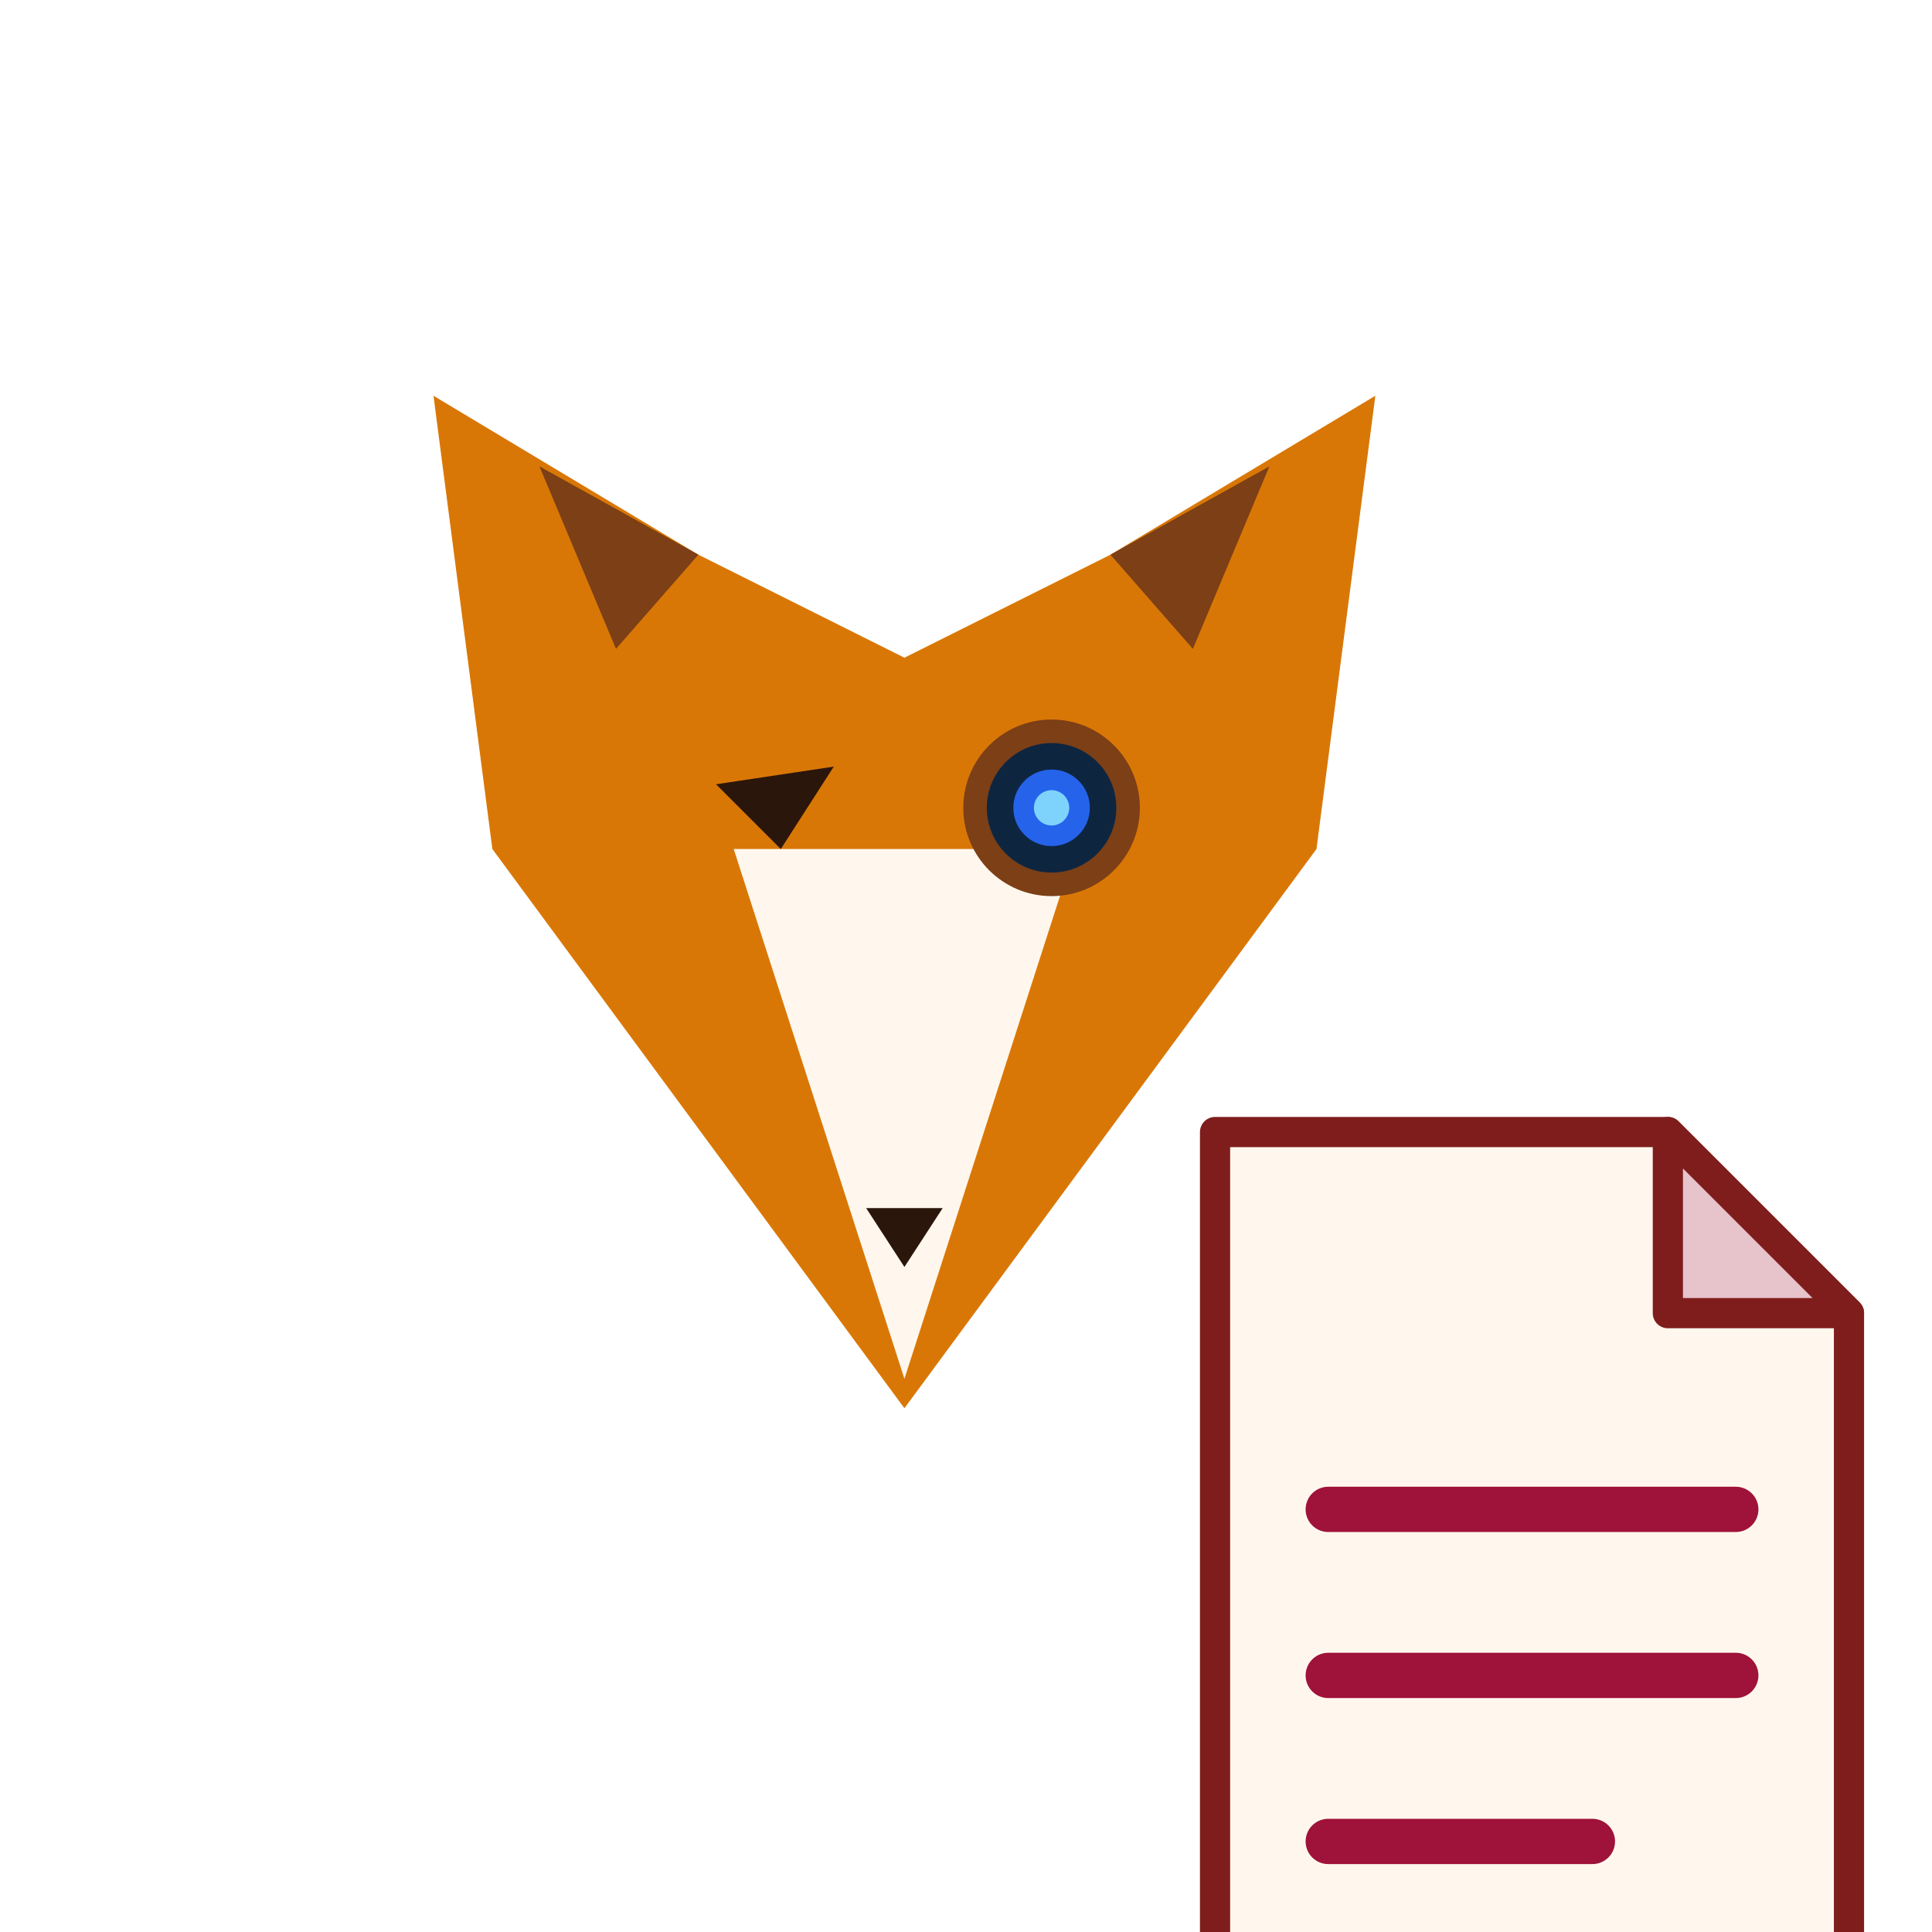
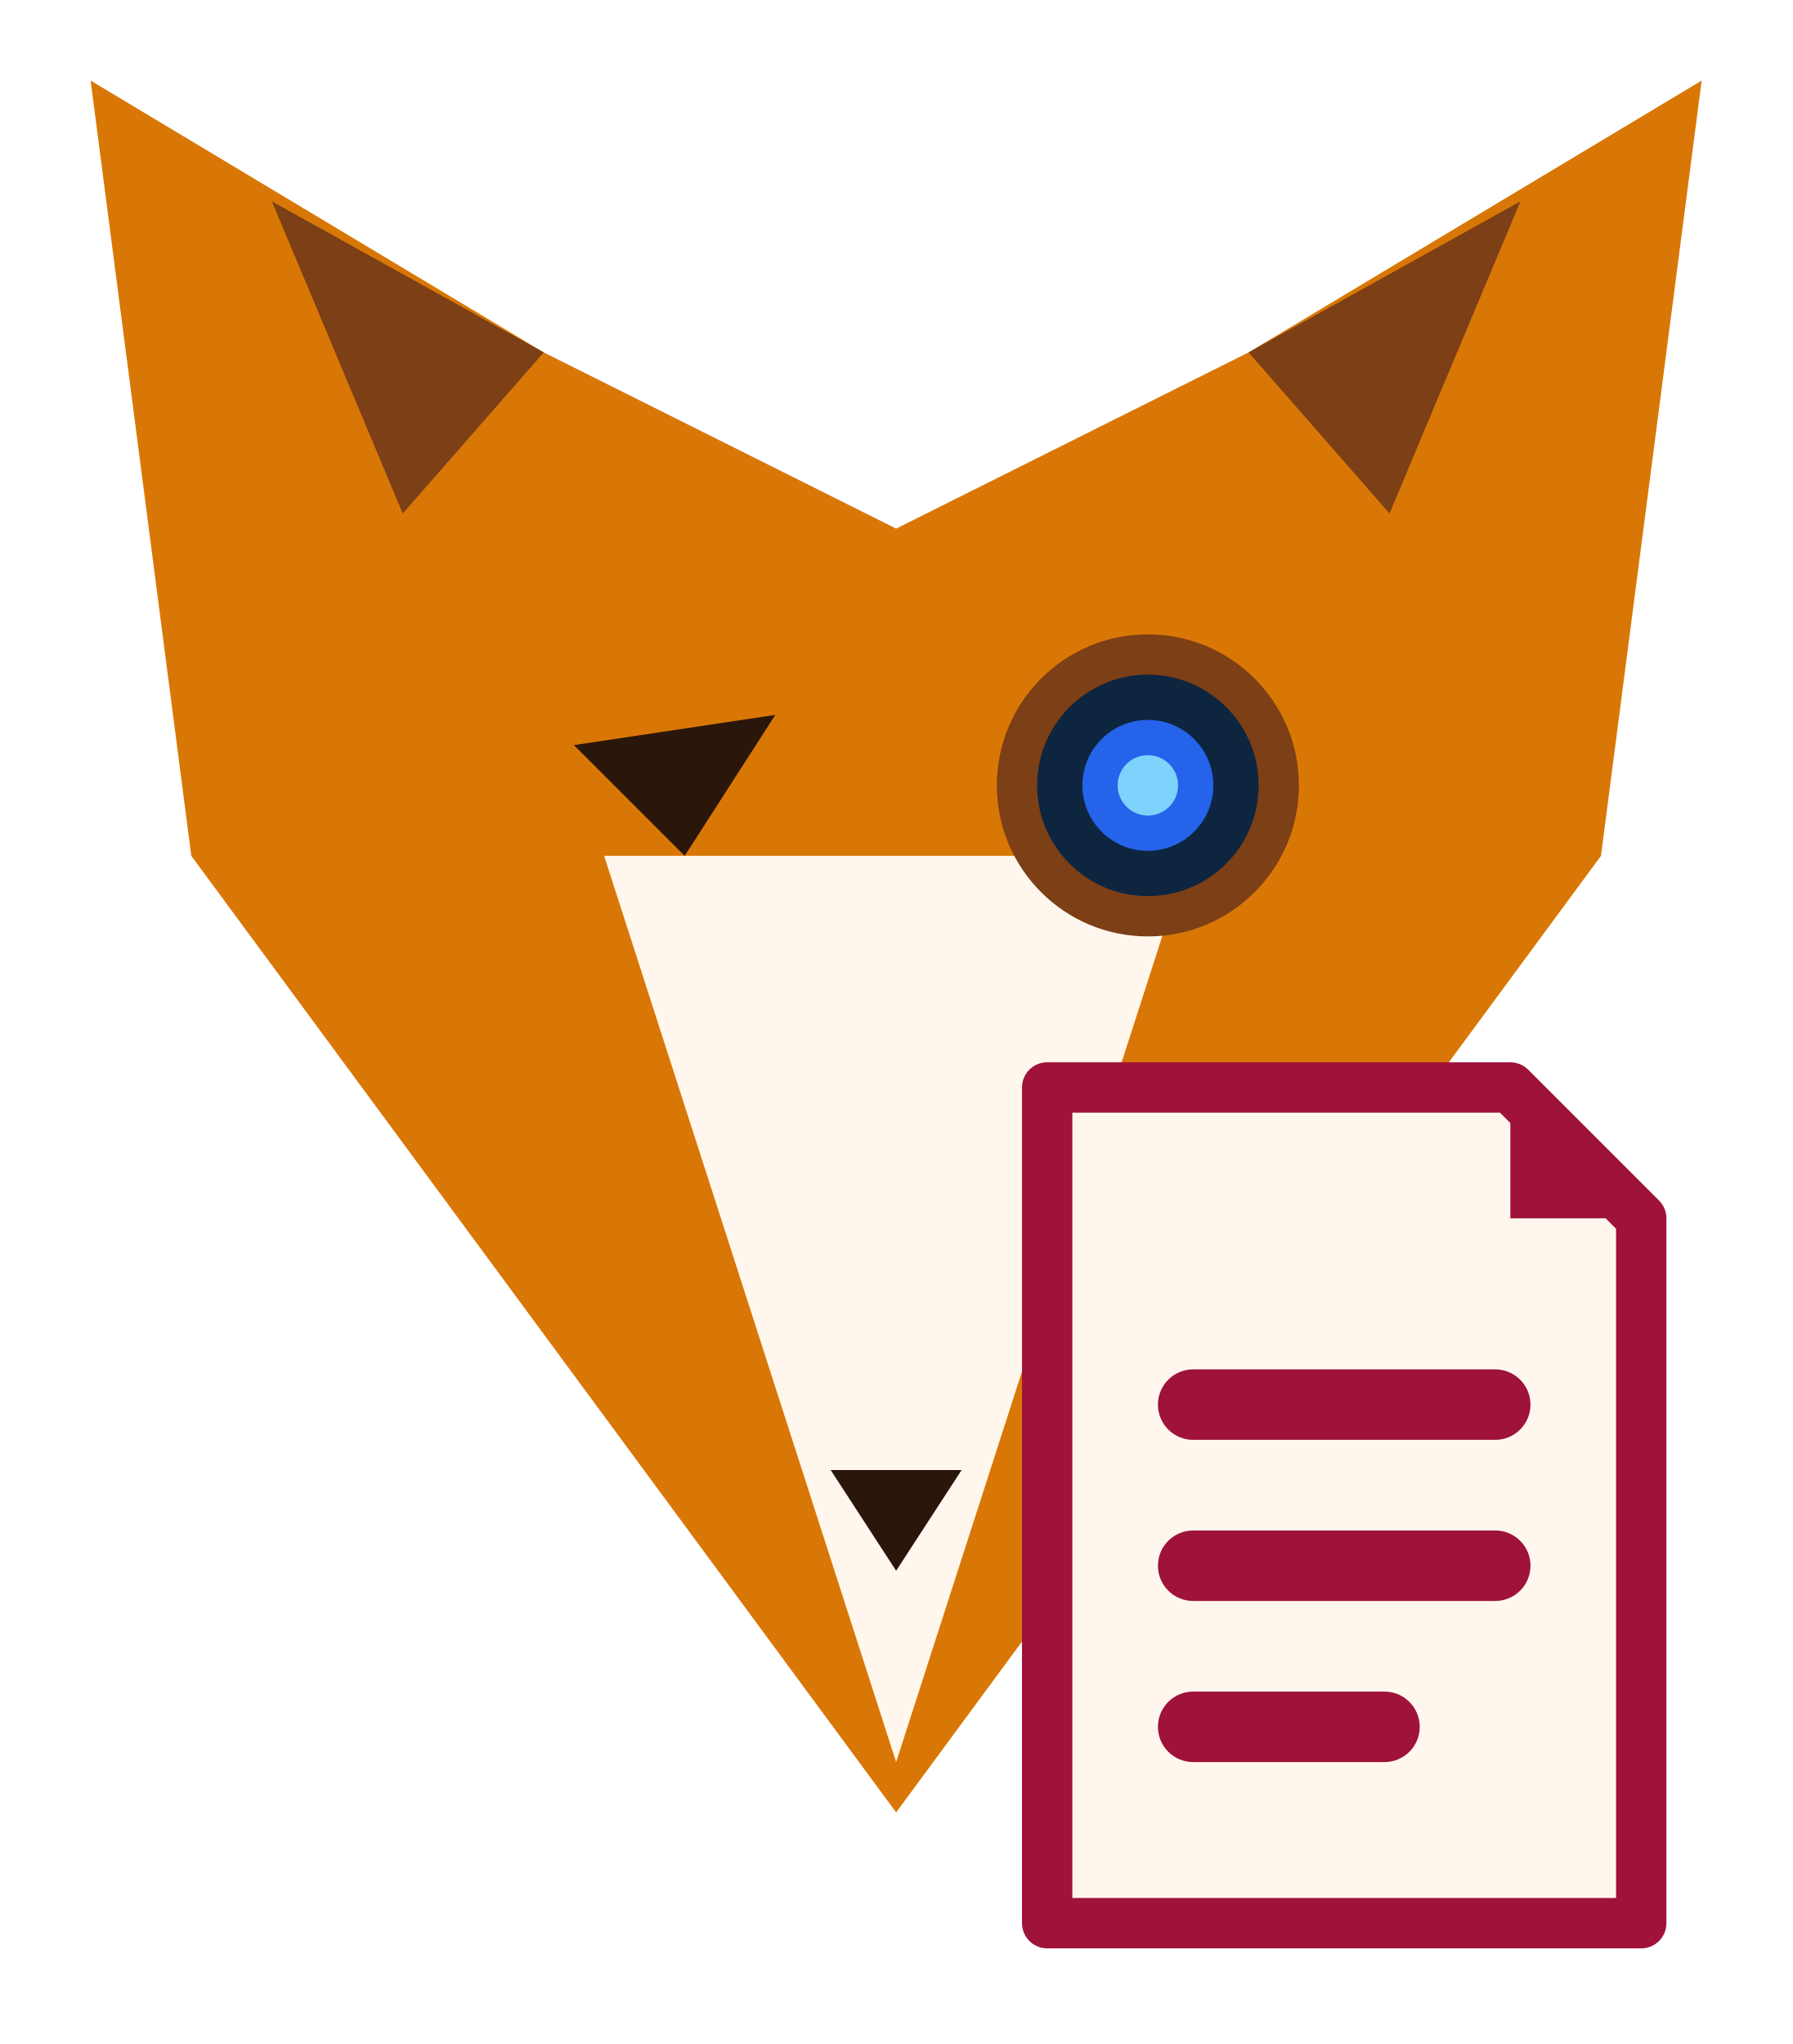
- <svg xmlns="http://www.w3.org/2000/svg" viewBox="0 0 512 512" width="512" height="512">
-   <g transform="translate(322,300) scale(1.0)">
-     <path d="M0,0 H120 L168,48 V250 H0 Z" fill="#FFF7ED" stroke="#7F1D1D" stroke-width="8" stroke-linejoin="round" />
-     <path d="M120,0 V48 H168 Z" fill="#E7C3CC" stroke="#7F1D1D" stroke-width="8" stroke-linejoin="round" />
-     <g stroke="#9F1239" stroke-width="12" stroke-linecap="round">
-       <line x1="30" y1="100" x2="138" y2="100" />
-       <line x1="30" y1="144" x2="138" y2="144" />
-       <line x1="30" y1="188" x2="100" y2="188" />
-     </g>
-   </g>
-   <g transform="translate(40,30) scale(0.78)">
+ <svg xmlns="http://www.w3.org/2000/svg" viewBox="78 80 356 406">
+   <g transform="translate(0.000,0.000) scale(1)">
    <path d="M96,96 L186,150 L256,185 L326,150 L416,96 L396,250 L256,440 L116,250 Z" fill="#D97706" />
    <path d="M132,120 L186,150 L158,182 Z" fill="#7C3F16" />
    <path d="M380,120 L326,150 L354,182 Z" fill="#7C3F16" />
    <path d="M198,250 L314,250 L256,430 Z" fill="#FFF7ED" />
    <path d="M192,228 L232,222 L214,250 Z" fill="#2B160B" />
    <circle cx="306" cy="236" r="30" fill="#7C3F16" />
    <circle cx="306" cy="236" r="22" fill="#0E2540" />
    <circle cx="306" cy="236" r="13" fill="#2563EB" />
    <circle cx="306" cy="236" r="6" fill="#7DD3FC" />
    <path d="M243,372 L269,372 L256,392 Z" fill="#2B160B" />
+     <g>
+       <path d="M286,296 H378 L404,322 V462 H286 Z" fill="#FFF7ED" stroke="#9F1239" stroke-width="10" stroke-linejoin="round" />
+       <path d="M378,296 L404,322 H378 Z" fill="#9F1239" />
+       <rect x="308" y="352" width="74" height="14" rx="7" fill="#9F1239" />
+       <rect x="308" y="384" width="74" height="14" rx="7" fill="#9F1239" />
+       <rect x="308" y="416" width="52" height="14" rx="7" fill="#9F1239" />
+     </g>
  </g>
</svg>
